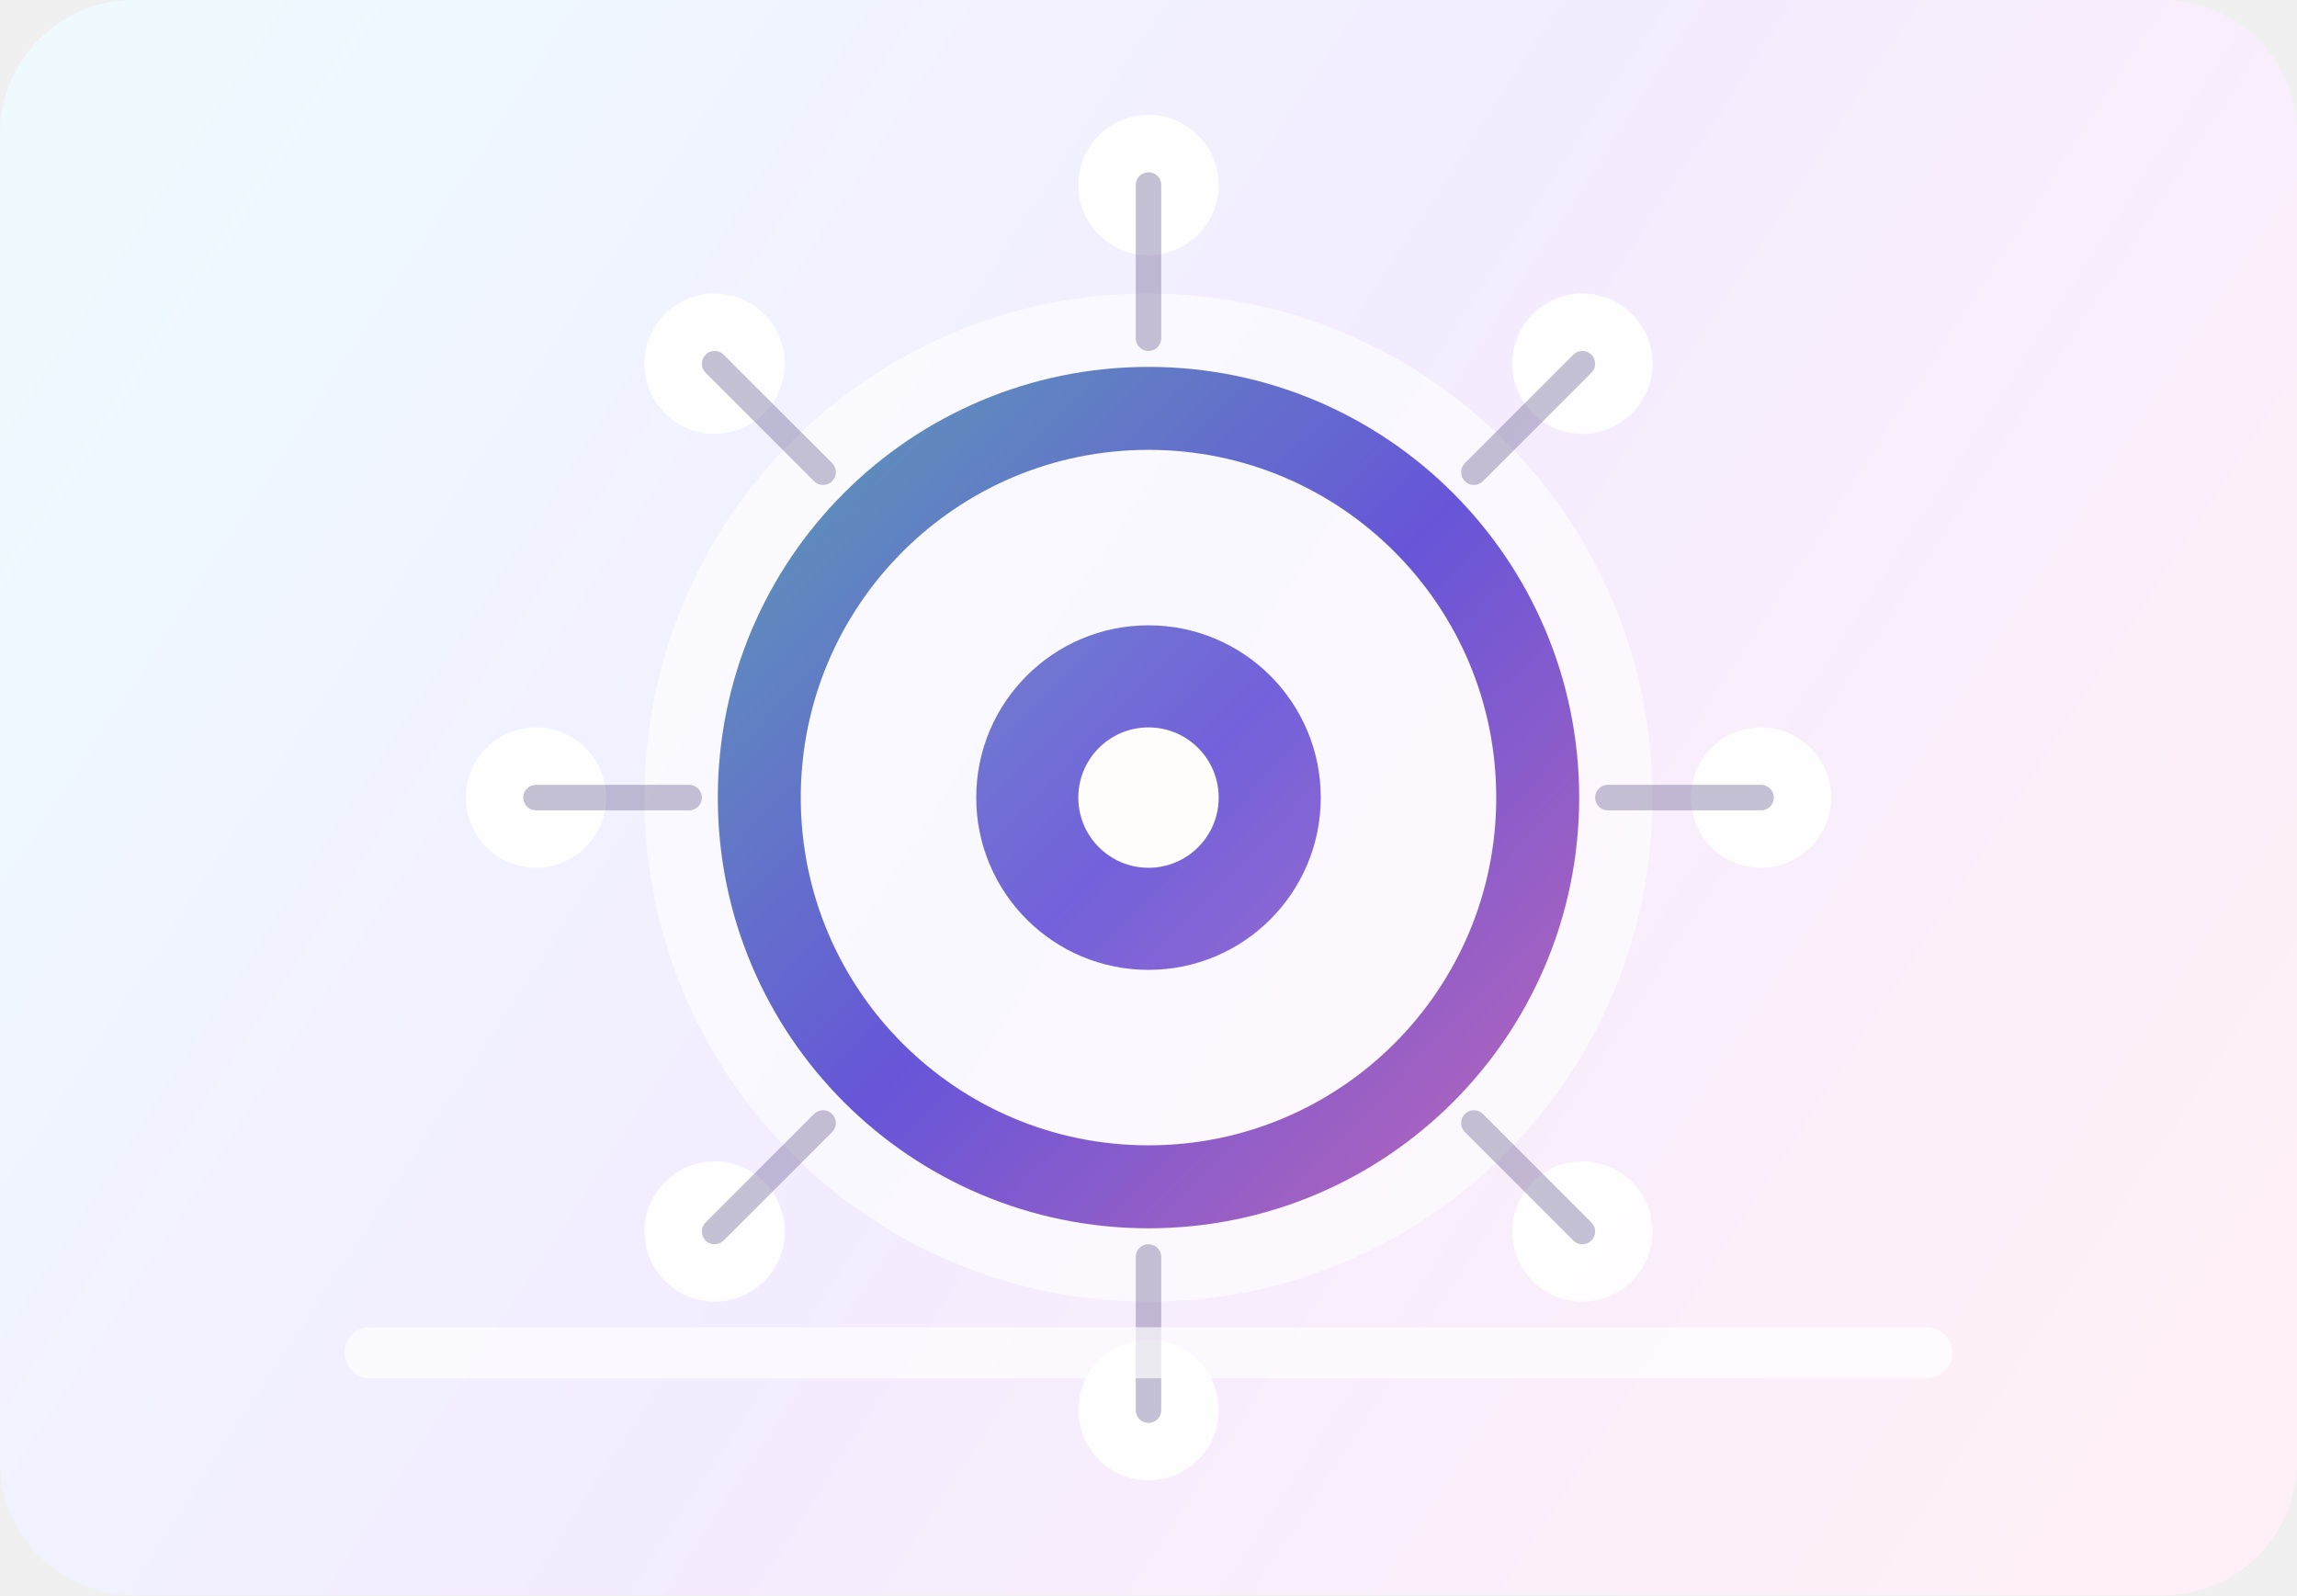
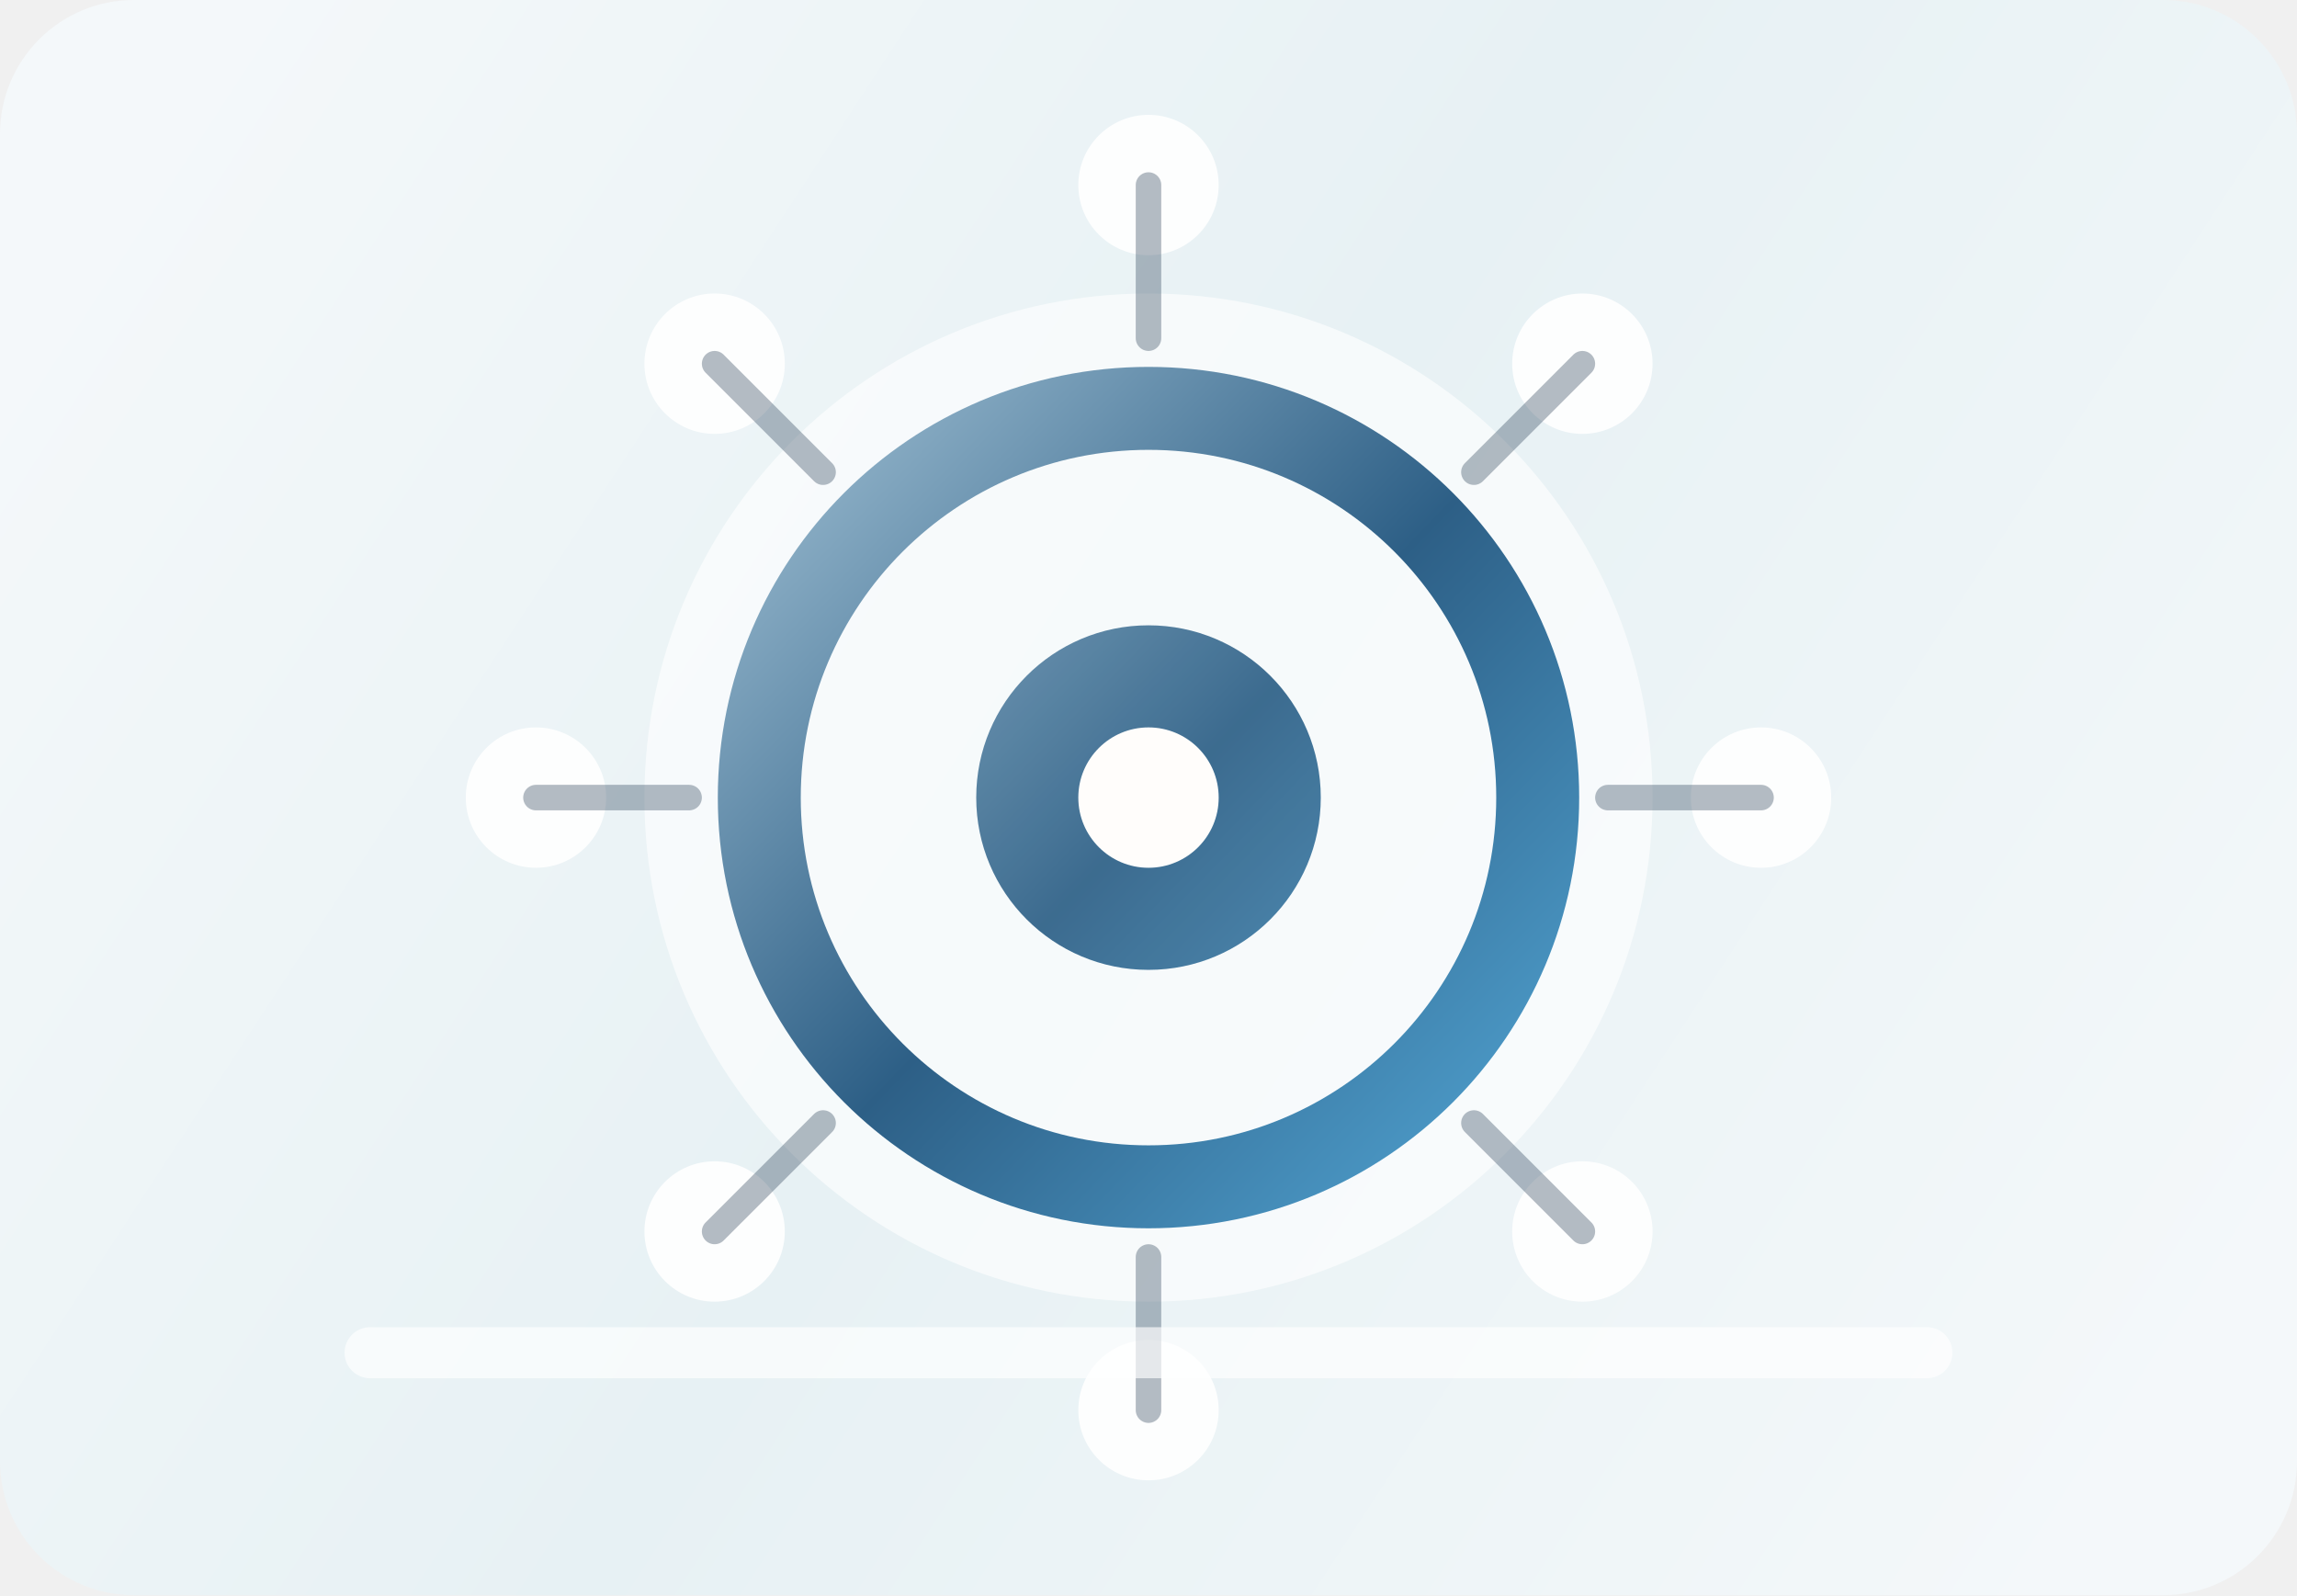
<svg xmlns="http://www.w3.org/2000/svg" width="720" height="500" viewBox="0 0 720 500" fill="none" role="img" aria-labelledby="title desc">
  <defs>
    <linearGradient id="bg" x1="46" y1="44" x2="674" y2="454" gradientUnits="userSpaceOnUse">
-       <stop stop-color="#EEFAFF" />
-       <stop offset="0.48" stop-color="#F3ECFF" />
-       <stop offset="1" stop-color="#FFF0F7" />
+       <stop stop-color="#F4F8FA" />
+       <stop offset="0.48" stop-color="#E7F1F4" />
+       <stop offset="1" stop-color="#F4F8FA" />
    </linearGradient>
    <linearGradient id="ring" x1="166" y1="70" x2="552" y2="444" gradientUnits="userSpaceOnUse">
-       <stop stop-color="#58BDA5" />
-       <stop offset="0.5" stop-color="#6755D8" />
-       <stop offset="1" stop-color="#E66FA8" />
+       <stop stop-color="#d7eef8" />
+       <stop offset="0.5" stop-color="#2d5f86" />
+       <stop offset="1" stop-color="#66ccff" />
    </linearGradient>
  </defs>
  <rect width="720" height="500" rx="42" fill="url(#bg)" />
  <circle cx="360" cy="250" r="158" fill="#FFFFFF" opacity="0.62" />
  <circle cx="360" cy="250" r="122" stroke="url(#ring)" stroke-width="26" />
  <circle cx="360" cy="250" r="54" fill="url(#ring)" opacity="0.92" />
  <circle cx="360" cy="250" r="22" fill="#FFFDFB" />
  <g fill="#FFFFFF" opacity="0.9">
    <circle cx="360" cy="58" r="22" />
    <circle cx="496" cy="114" r="22" />
    <circle cx="552" cy="250" r="22" />
    <circle cx="496" cy="386" r="22" />
    <circle cx="360" cy="442" r="22" />
    <circle cx="224" cy="386" r="22" />
    <circle cx="168" cy="250" r="22" />
    <circle cx="224" cy="114" r="22" />
  </g>
-   <g stroke="#4A3F78" stroke-width="8" stroke-linecap="round" opacity="0.32">
+   <g stroke="#142c44" stroke-width="8" stroke-linecap="round" opacity="0.32">
    <path d="M360 58V106" />
    <path d="M496 114L462 148" />
    <path d="M552 250H504" />
    <path d="M496 386L462 352" />
    <path d="M360 442V394" />
    <path d="M224 386L258 352" />
    <path d="M168 250H216" />
    <path d="M224 114L258 148" />
  </g>
  <path d="M116 424H604" stroke="#FFFFFF" stroke-width="16" stroke-linecap="round" opacity="0.66" />
</svg>
